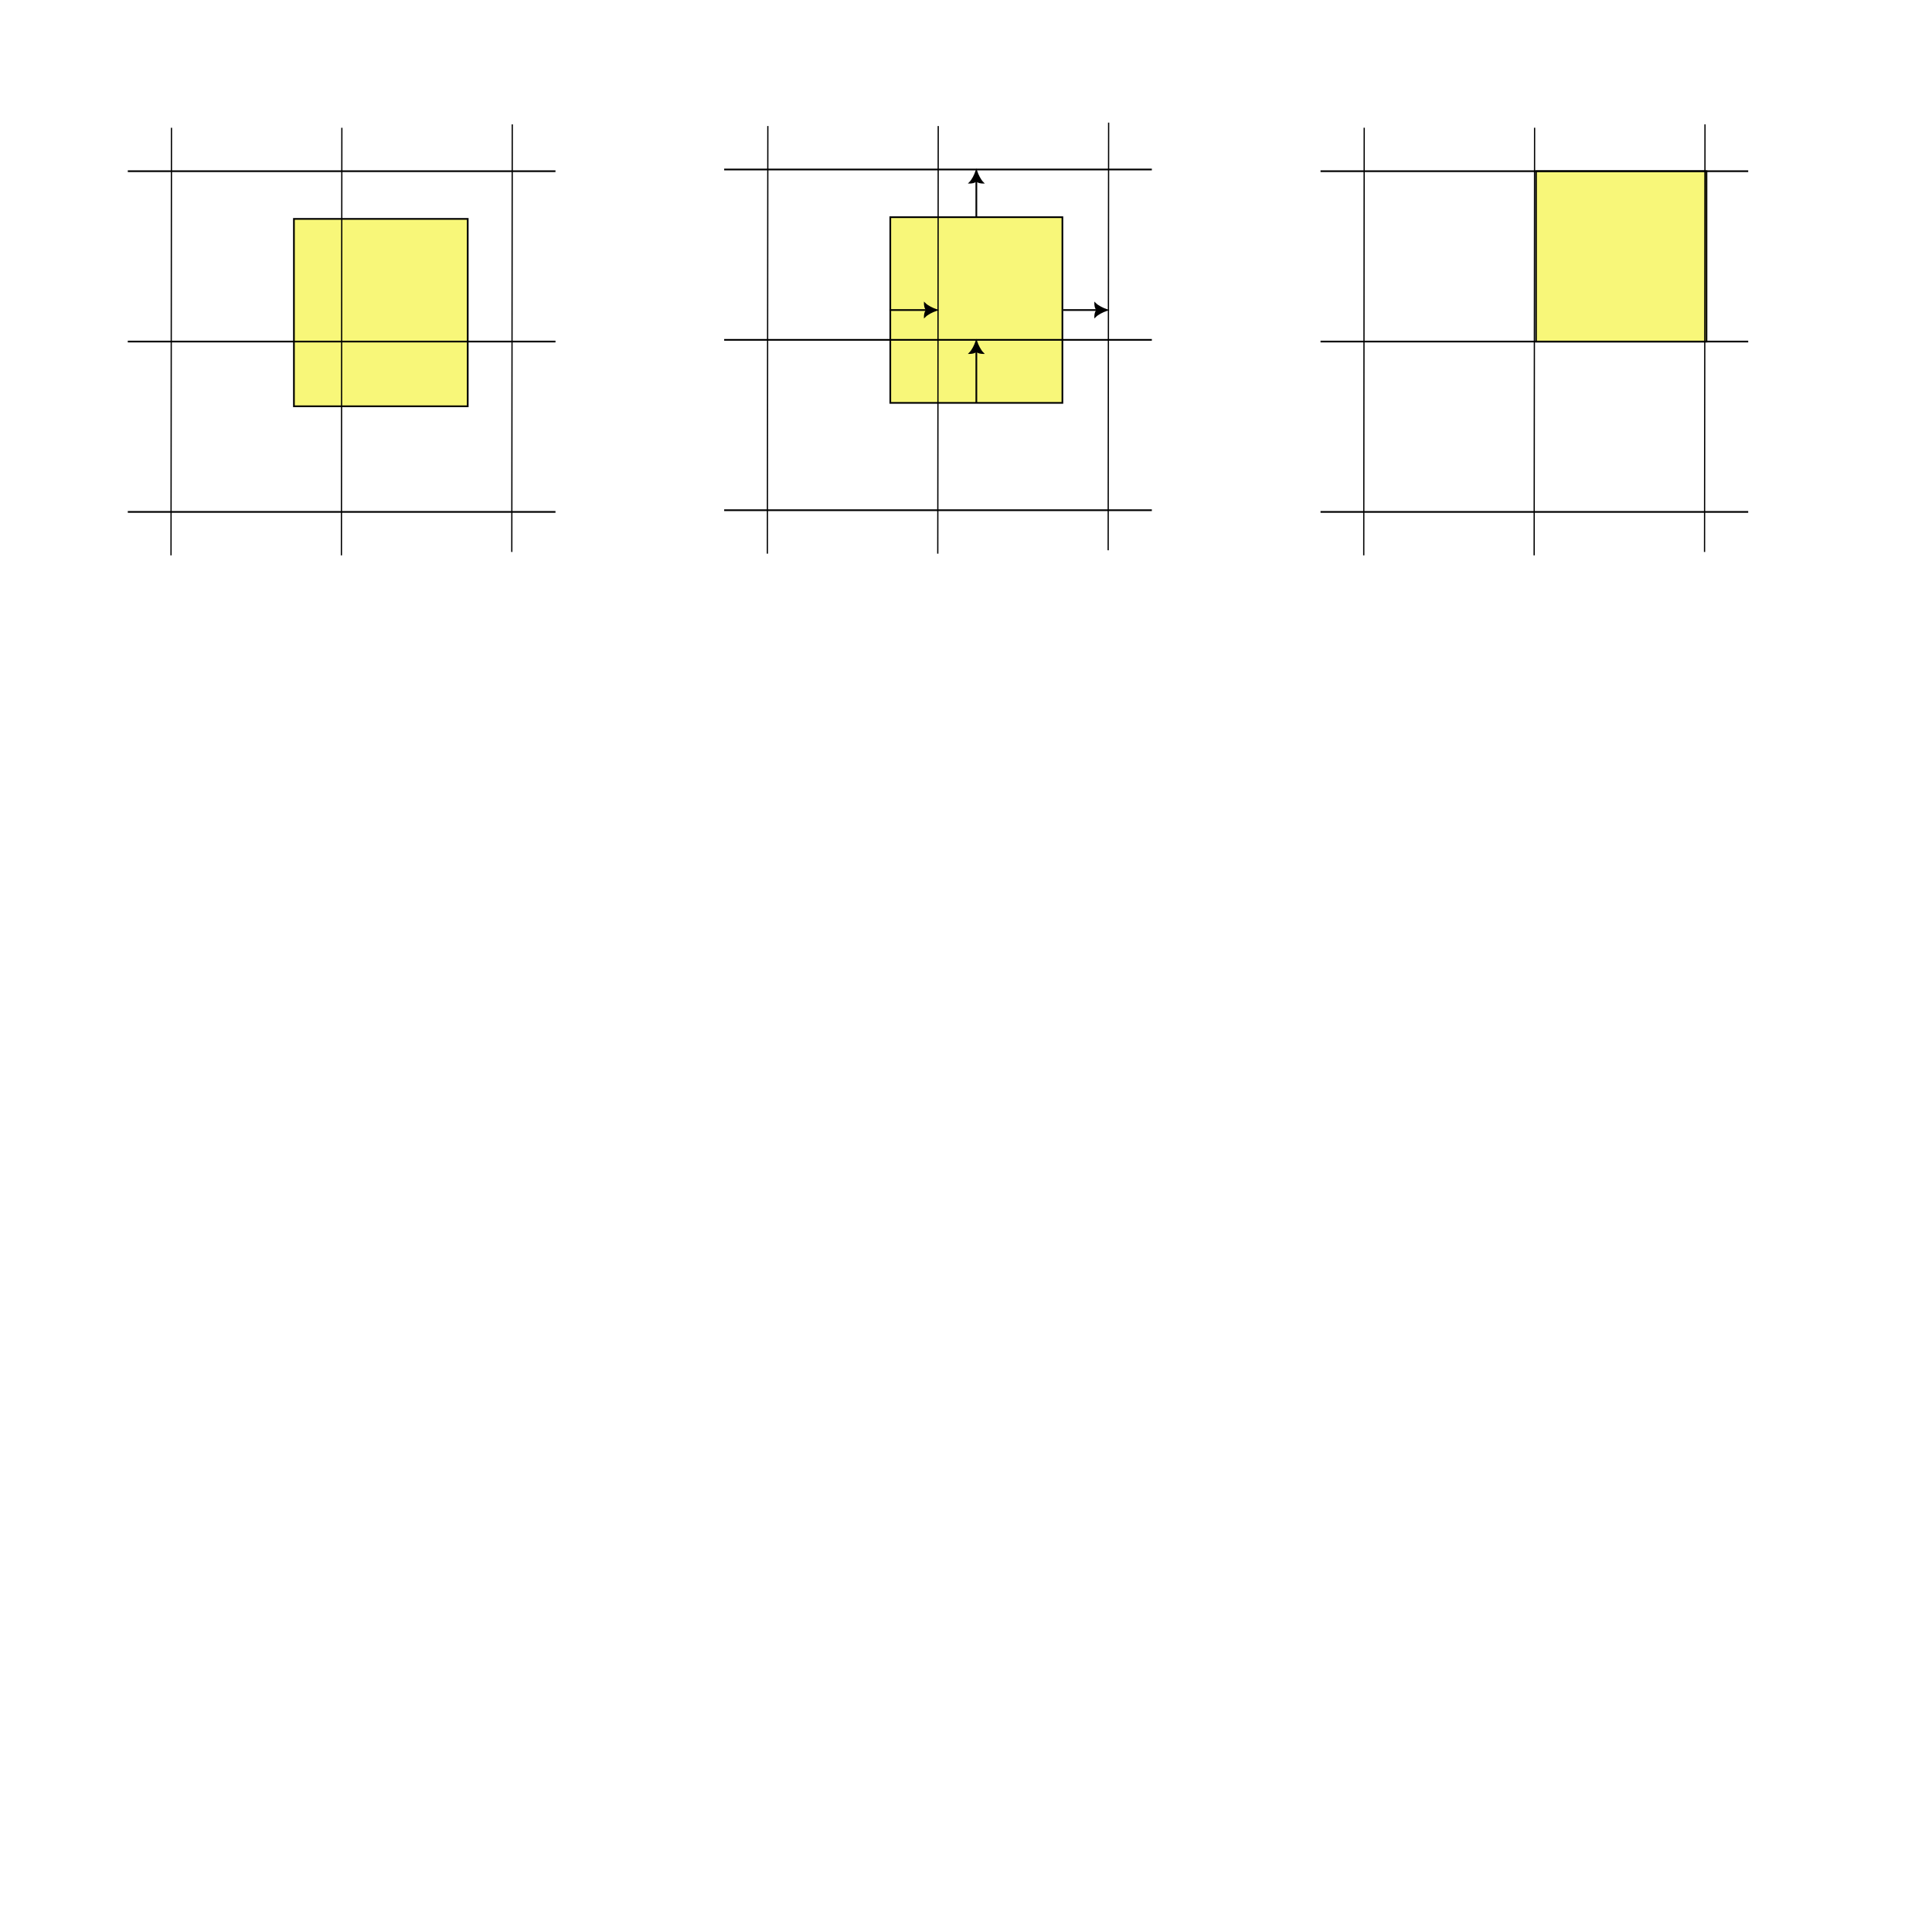
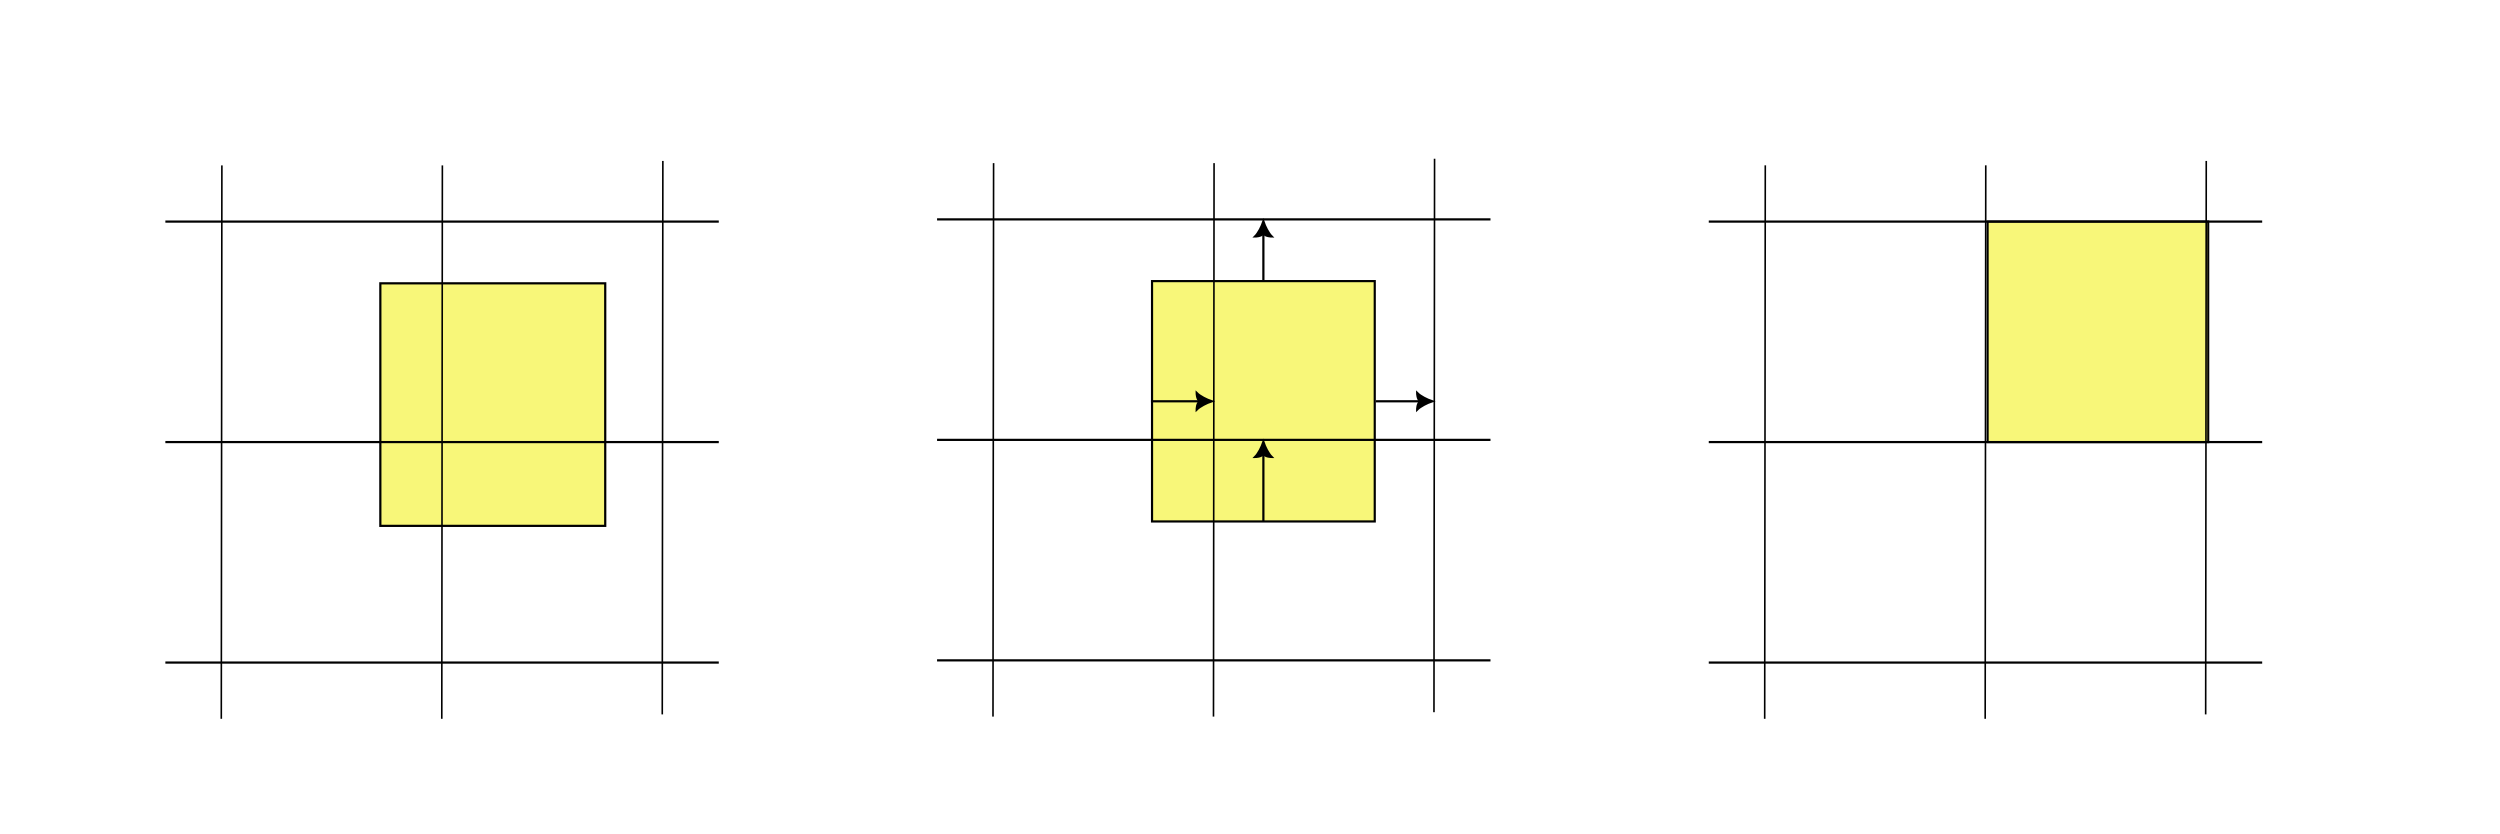
- <svg xmlns="http://www.w3.org/2000/svg" width="300mm" height="297mm" viewBox="0 0 300 297">
+ <svg xmlns="http://www.w3.org/2000/svg" width="300mm" height="100mm" viewBox="0 0 300 100">
  <defs>
    <style>
      .foreground-stroke {
         stroke: url(#gpa:foreground) black;
      }
      @media (prefers-color-scheme: dark) {
        .foreground-stroke {
          stroke: url(#gpa:foreground) white;
        }
      }
      @media not (prefers-color-scheme: dark) {
        .foreground-stroke {
          stroke: url(#gpa:foreground) black;
        }
      }
    </style>
    <marker id="marker10" style="overflow:visible" markerWidth="1.5" markerHeight="1.5" viewBox="0 0 1 1" preserveAspectRatio="xMidYMid" refX="0" refY="0" orient="auto-start-reverse">
      <path id="path10" class="" style="fill:context-stroke;fill-rule:evenodd;stroke:context-stroke;stroke-width:1pt" transform="scale(0.5, 0.5)" d="M 6 0 C 3 1, -1 3, -3 5 C -3 5, -3 1, -1 0 C -3 -1, -3 -5, -3 -5 C -1 -3, 3 -1, 6 0 Z">
      </path>
    </marker>
    <marker id="ArrowTriangleStylized" style="overflow:visible" markerWidth="1.5" markerHeight="1.5" viewBox="0 0 1 1" preserveAspectRatio="xMidYMid" refX="0" refY="0" orient="auto-start-reverse">
      <path id="path8" class="" style="fill:context-stroke;fill-rule:evenodd;stroke:context-stroke;stroke-width:1pt" transform="scale(0.5, 0.5)" d="M 6 0 C 3 1, -1 3, -3 5 C -3 5, -3 1, -1 0 C -3 -1, -3 -5, -3 -5 C -1 -3, 3 -1, 6 0 Z">
      </path>
    </marker>
    <marker id="marker6" style="overflow:visible" markerWidth="1.5" markerHeight="1.5" viewBox="0 0 1 1" preserveAspectRatio="xMidYMid" refX="0" refY="0" orient="auto-start-reverse">
      <path id="path6" class="" style="fill:context-stroke;fill-rule:evenodd;stroke:context-stroke;stroke-width:1pt" transform="scale(0.5, 0.5)" d="M 6 0 C 3 1, -1 3, -3 5 C -3 5, -3 1, -1 0 C -3 -1, -3 -5, -3 -5 C -1 -3, 3 -1, 6 0 Z">
      </path>
    </marker>
  </defs>
  <g>
    <rect class="foreground-stroke" style="fill:#f2f000;fill-opacity:0.524;stroke-width:0.265" width="26.987" height="29.104" x="45.641" y="33.999" />
    <rect class="foreground-stroke" style="fill:#f2f000;fill-opacity:0.524;stroke-width:0.262" width="26.725" height="28.842" x="138.244" y="33.733" />
    <rect class="foreground-stroke" style="fill:#f2f000;fill-opacity:0.524;stroke-width:0.25" id="rect3-1" width="26.473" height="26.473" x="238.515" y="26.583" />
    <path class="foreground-stroke" style="fill:#f2f000;fill-opacity:0.524;stroke-width:0.265;stroke-dasharray:none;marker-end:url(#marker6)" d="M 165.1 48.154 L 170.656 48.154">
    </path>
    <path class="foreground-stroke" style="fill:#f2f000;fill-opacity:0.524;stroke-width:0.265;stroke-dasharray:none;marker-end:url(#ArrowTriangleStylized)" d="M 138.113 48.154 L 144.198 48.154">
    </path>
    <path class="foreground-stroke" style="fill:#f2f000;fill-opacity:0.524;stroke-width:0.265;stroke-dasharray:none;marker-end:url(#marker10)" d="M 151.606 62.574 L 151.606 54.24">
    </path>
    <path class="foreground-stroke" style="fill:#f2f000;fill-opacity:0.524;stroke-width:0.265;stroke-dasharray:none;marker-end:url(#marker10)" d="M 151.606 33.602 L 151.606 27.781">
    </path>
    <path class="foreground-stroke" style="fill:#f26b00;fill-opacity:0.524;stroke-width:0.194" d="M 53.084 19.844 L 53.014 86.254">
    </path>
    <path class="foreground-stroke" style="fill:#f26b00;fill-opacity:0.524;stroke-width:0.194" d="M 26.626 19.844 L 26.555 86.254">
    </path>
    <path class="foreground-stroke" style="fill:#f26b00;fill-opacity:0.524;stroke-width:0.194" d="M 79.543 19.315 L 79.472 85.725">
    </path>
    <g>
      <path class="foreground-stroke" style="fill:#f26b00;fill-opacity:0.524;stroke-width:0.265" d="M 19.844 26.591 L 86.254 26.591 Z">
      </path>
    </g>
    <g>
      <path class="foreground-stroke" style="fill:#f26b00;fill-opacity:0.524;stroke-width:0.265" d="M 19.844 53.049 L 86.254 53.049 Z">
      </path>
    </g>
    <path class="foreground-stroke" style="fill:#f26b00;fill-opacity:0.524;stroke-width:0.265" d="M 19.844 79.507 L 86.254 79.507 Z">
    </path>
    <g transform="translate(183.356, -79.9042)">
      <path class="foreground-stroke" style="fill:#f26b00;fill-opacity:0.524;stroke-width:0.265" d="M 21.696 159.412 L 88.106 159.412 Z">
      </path>
      <g transform="translate(1.85208, 79.9042)">
        <path class="foreground-stroke" style="fill:#f26b00;fill-opacity:0.524;stroke-width:0.265" d="M 19.844 26.591 L 86.254 26.591 Z">
        </path>
      </g>
      <path class="foreground-stroke" style="fill:#f26b00;fill-opacity:0.524;stroke-width:0.194" d="M 54.936 99.748 L 54.866 166.159">
      </path>
      <path class="foreground-stroke" style="fill:#f26b00;fill-opacity:0.524;stroke-width:0.194" d="M 28.478 99.748 L 28.407 166.159">
      </path>
      <path class="foreground-stroke" style="fill:#f26b00;fill-opacity:0.524;stroke-width:0.194" d="M 81.395 99.219 L 81.324 165.629">
      </path>
      <g transform="translate(1.85208, 79.9042)">
        <path class="foreground-stroke" style="fill:#f26b00;fill-opacity:0.524;stroke-width:0.265" d="M 19.844 53.049 L 86.254 53.049 Z">
        </path>
      </g>
    </g>
    <g transform="translate(90.7521, -80.1688)">
      <path class="foreground-stroke" style="fill:#f26b00;fill-opacity:0.524;stroke-width:0.265" d="M 21.696 159.412 L 88.106 159.412 Z">
      </path>
      <g transform="translate(1.85208, 79.9042)">
        <path class="foreground-stroke" style="fill:#f26b00;fill-opacity:0.524;stroke-width:0.265" d="M 19.844 26.591 L 86.254 26.591 Z">
        </path>
      </g>
      <path class="foreground-stroke" style="fill:#f26b00;fill-opacity:0.524;stroke-width:0.194" d="M 54.936 99.748 L 54.866 166.159">
      </path>
      <path class="foreground-stroke" style="fill:#f26b00;fill-opacity:0.524;stroke-width:0.194" d="M 28.478 99.748 L 28.407 166.159">
      </path>
      <path class="foreground-stroke" style="fill:#f26b00;fill-opacity:0.524;stroke-width:0.194" d="M 81.395 99.219 L 81.324 165.629">
      </path>
      <g transform="translate(1.85208, 79.9042)">
        <path class="foreground-stroke" style="fill:#f26b00;fill-opacity:0.524;stroke-width:0.265" d="M 19.844 53.049 L 86.254 53.049 Z">
        </path>
      </g>
    </g>
  </g>
</svg>
